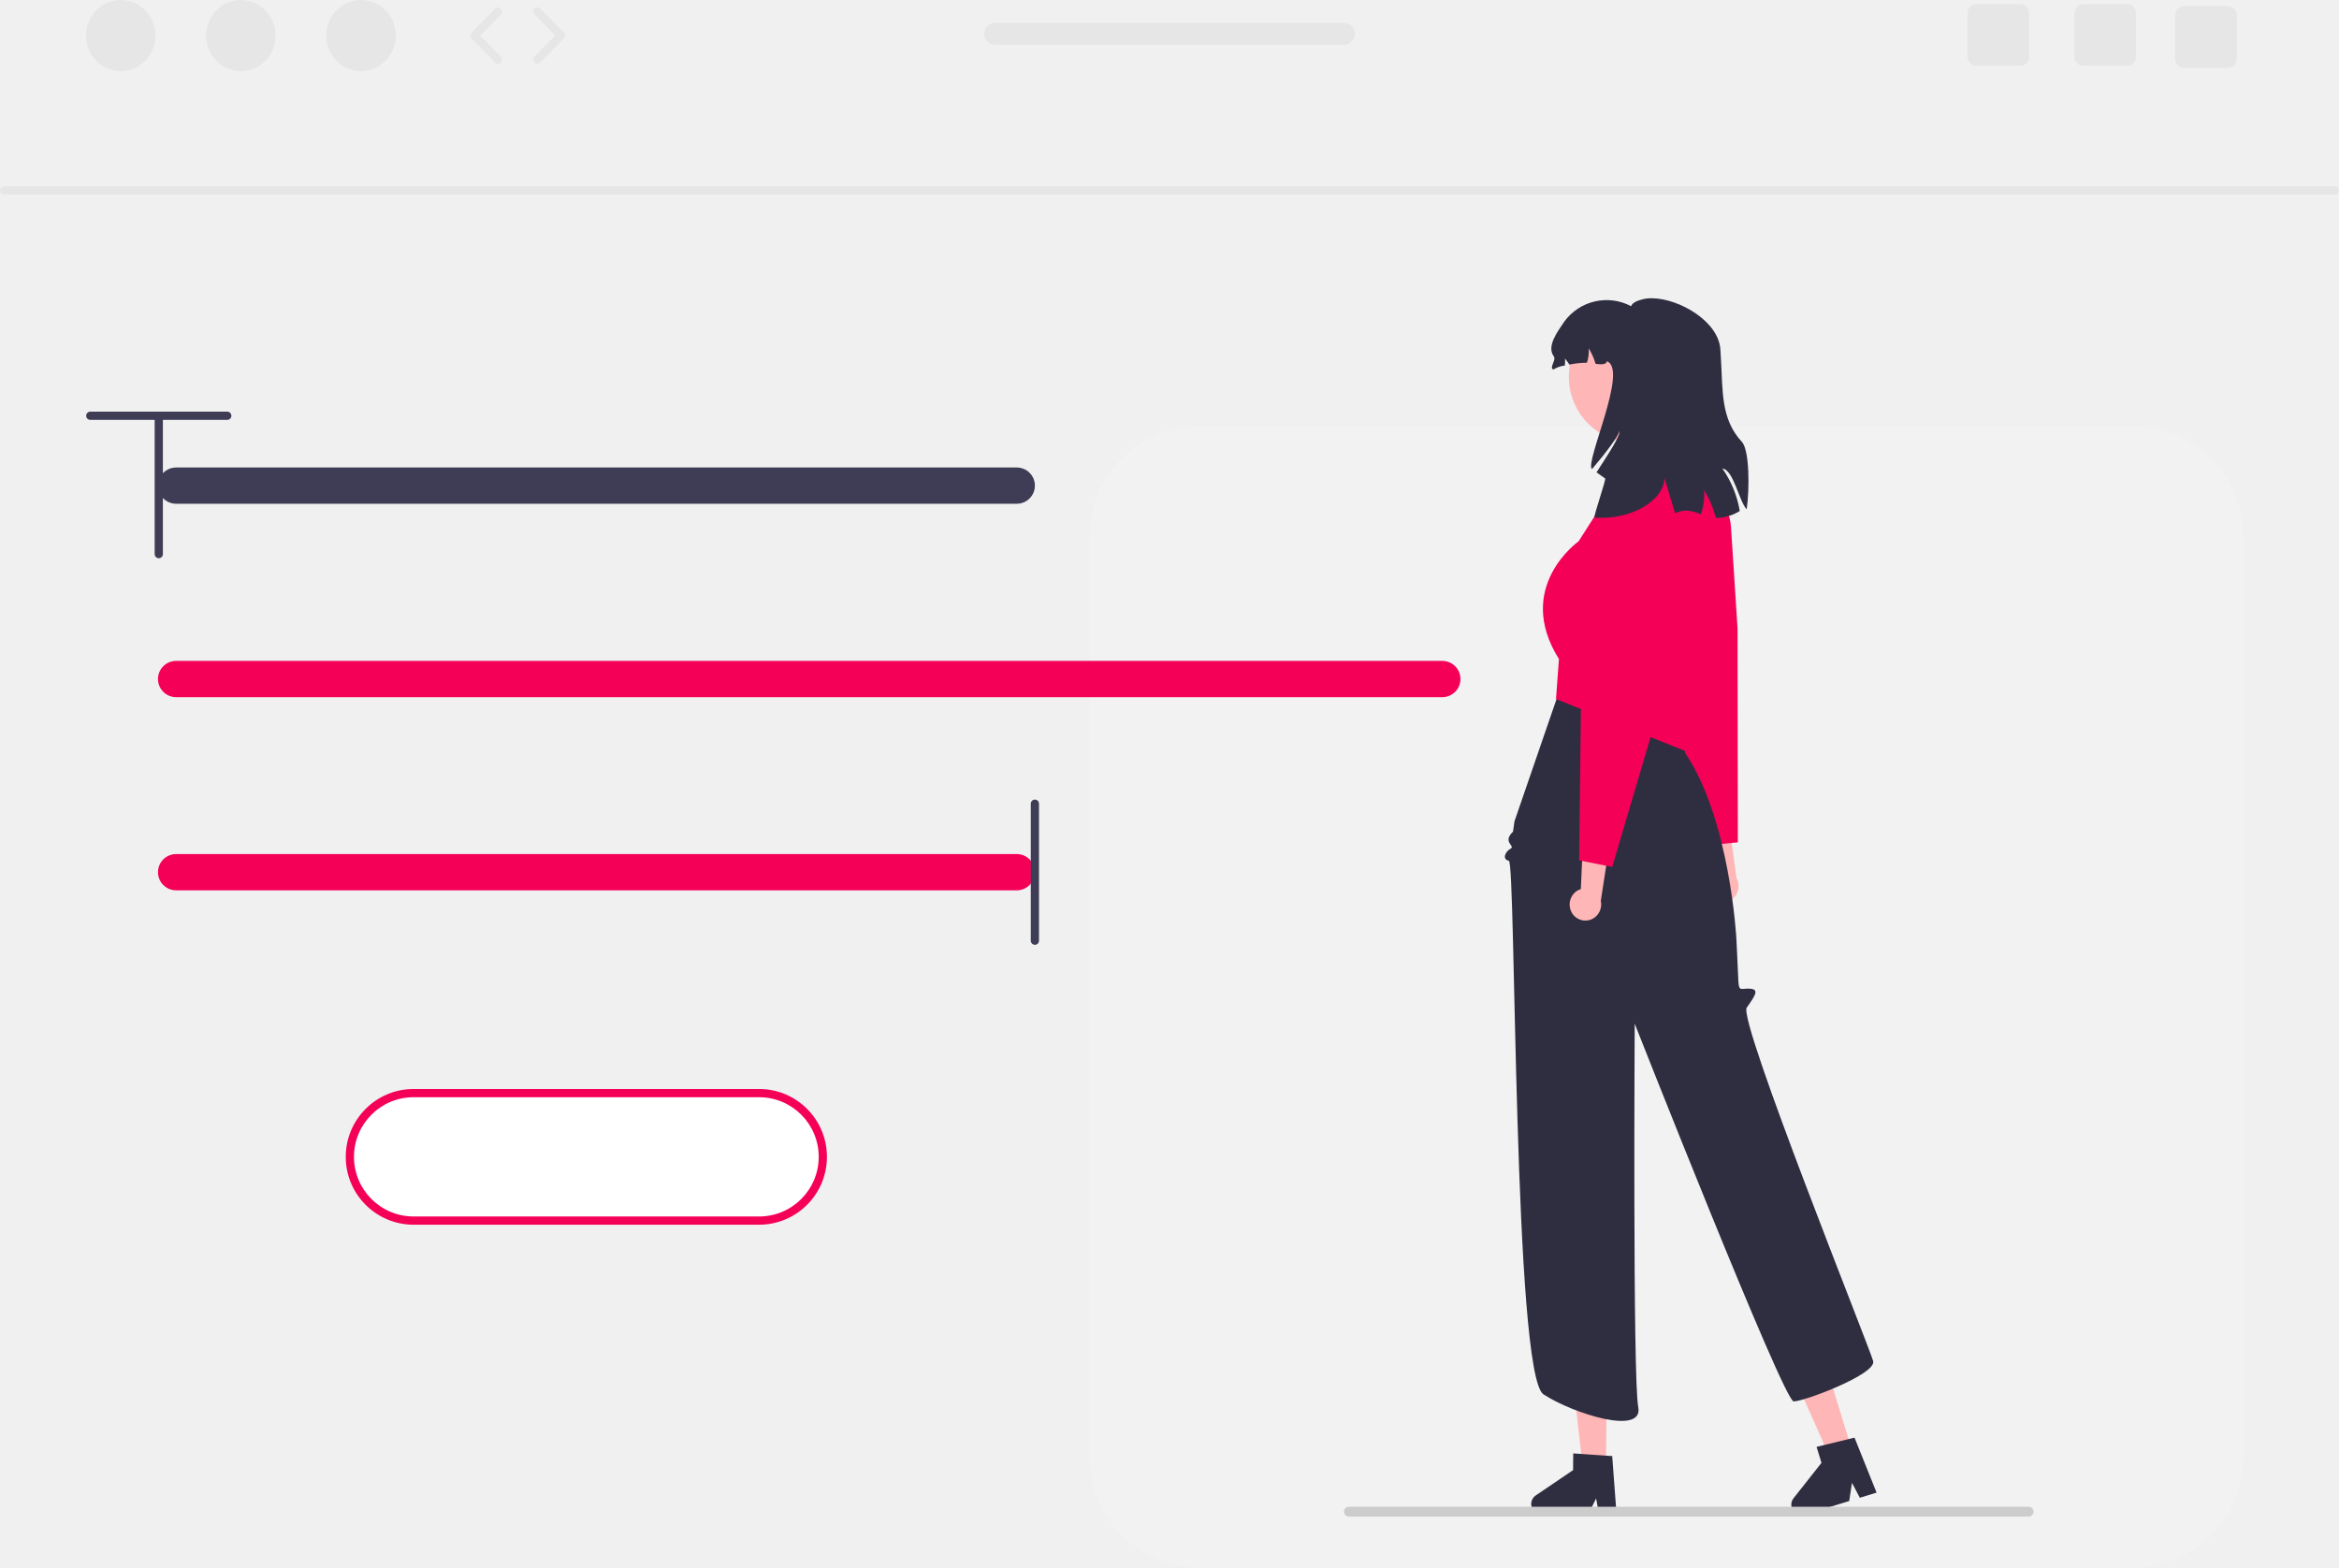
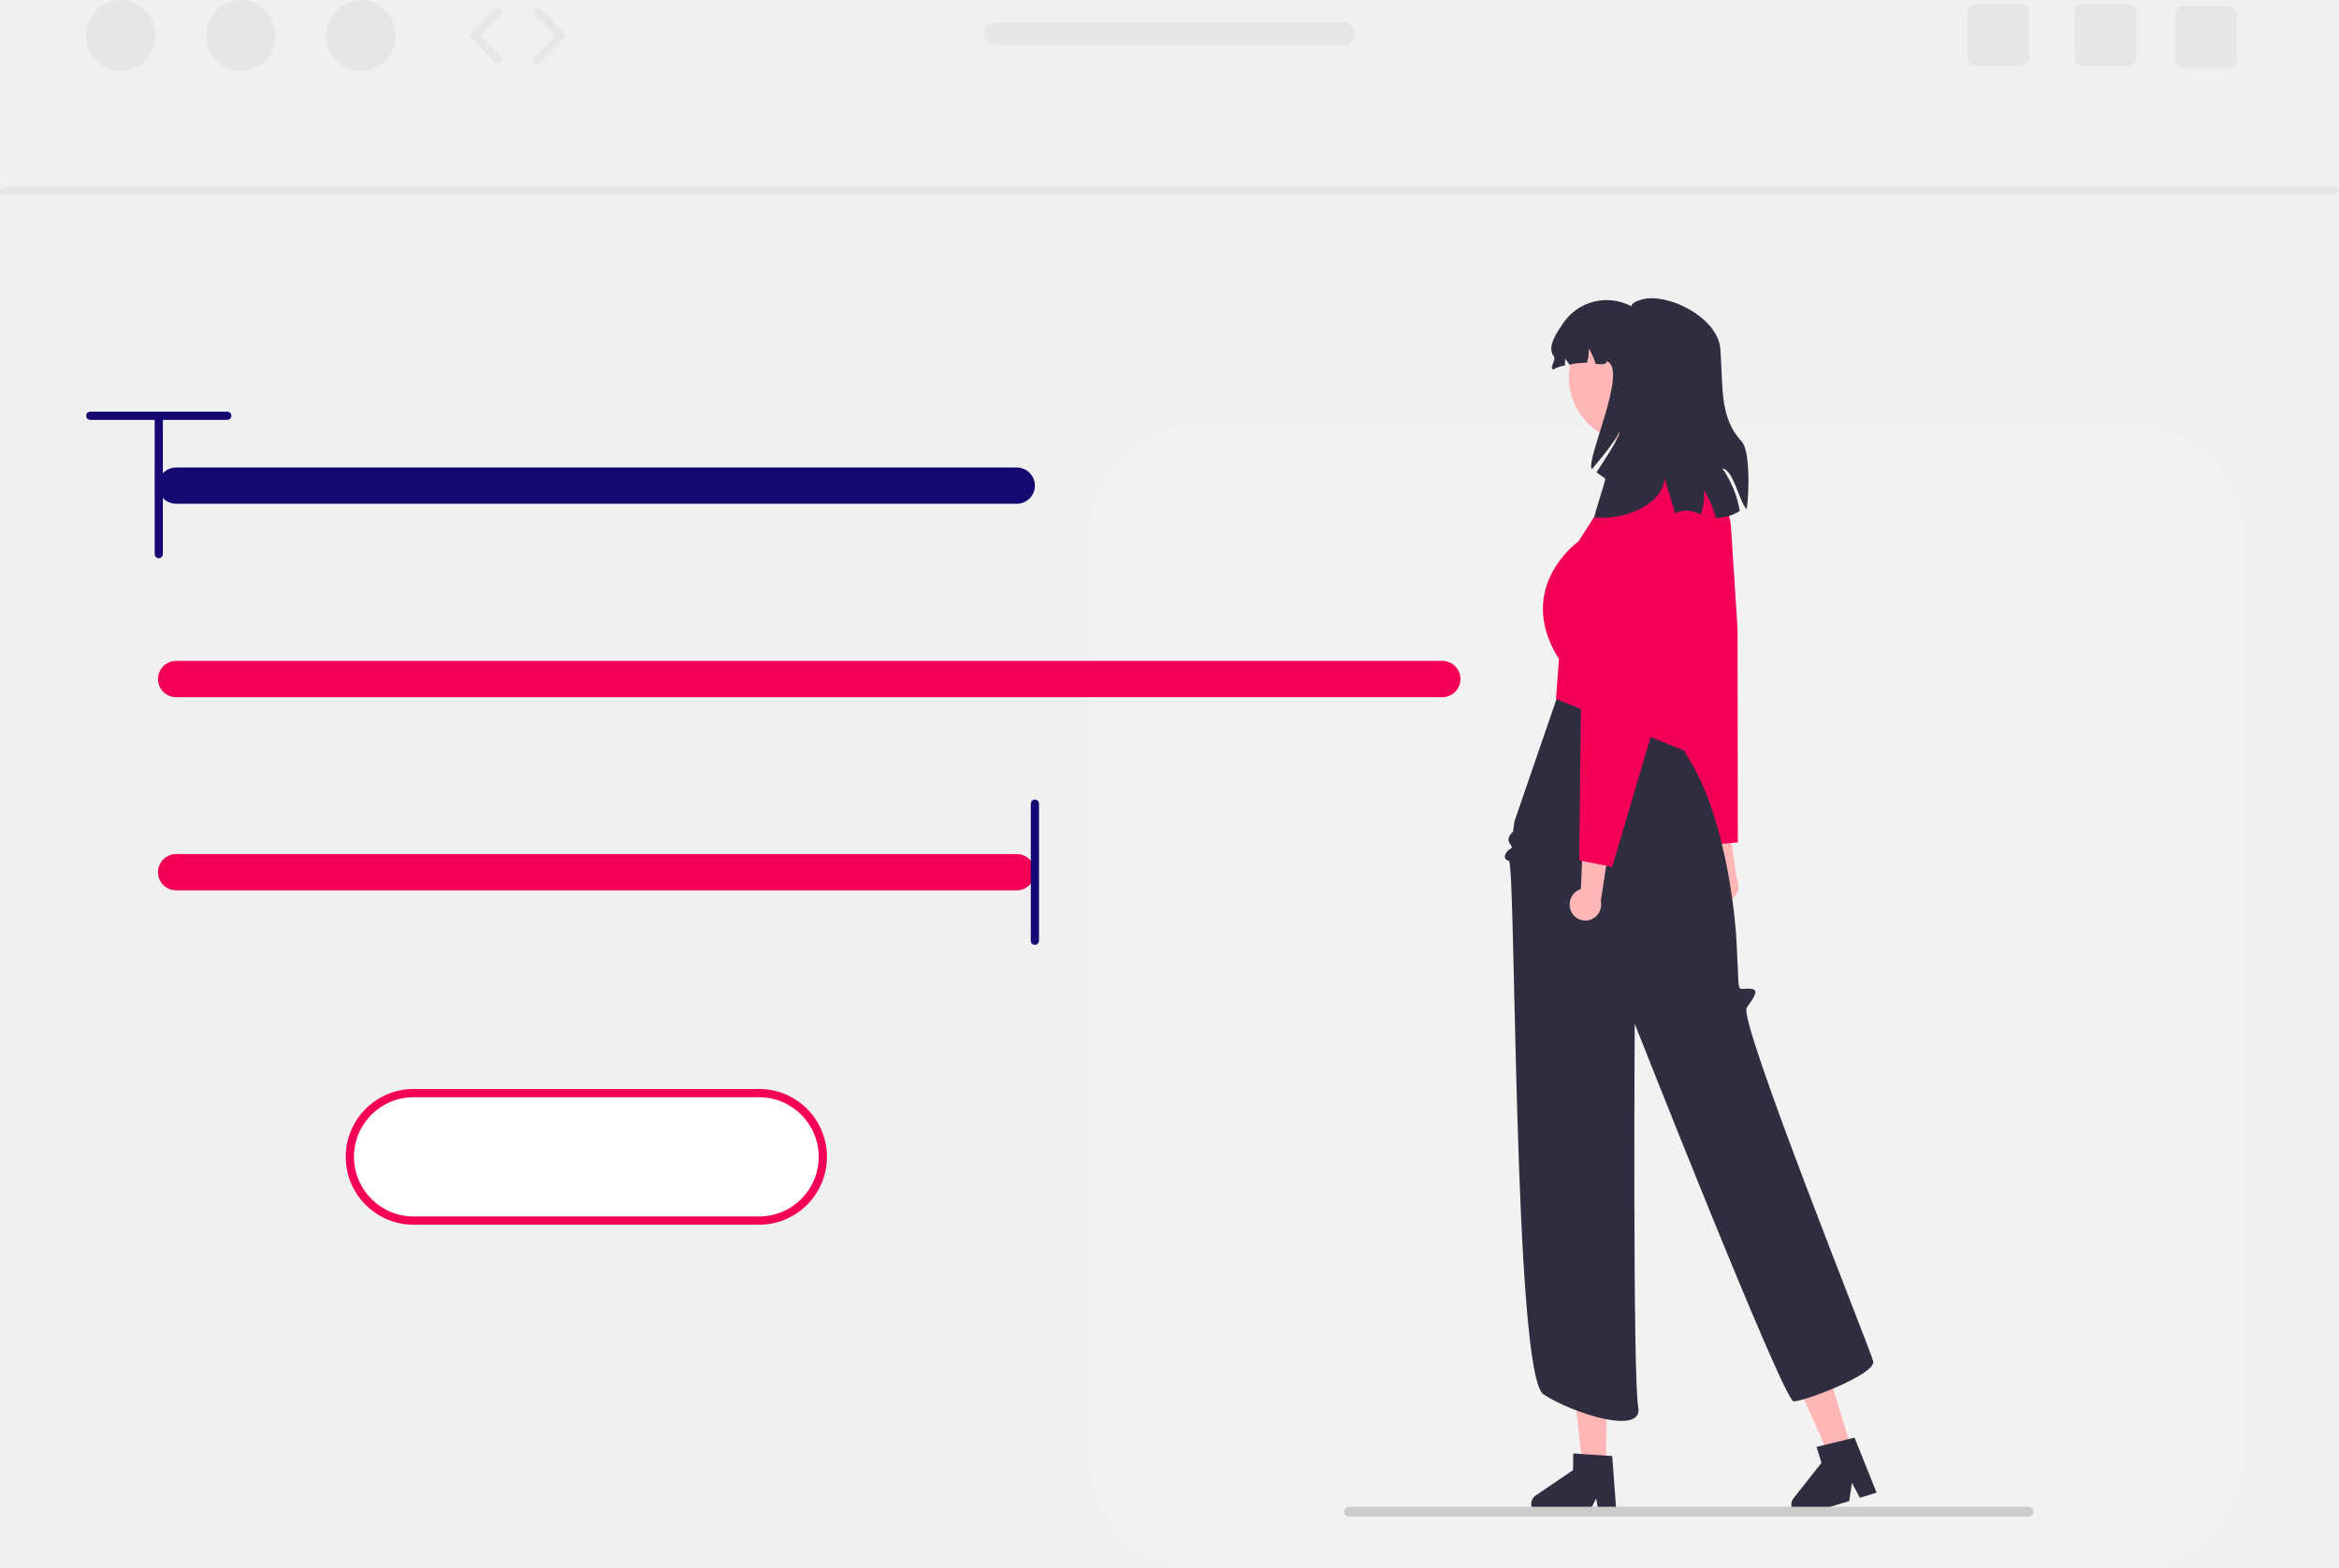
<svg xmlns="http://www.w3.org/2000/svg" data-name="Layer 1" width="568.73" height="381.18" viewBox="0 0 568.73 381.18">
  <path d="M883.025,306.463H316.295a1,1,0,0,1,0-2H883.025a1,1,0,0,1,0,2Z" transform="translate(-315.2946 -259.1524)" fill="#e6e6e6" />
  <ellipse cx="29.355" cy="8.645" rx="8.457" ry="8.645" fill="#e6e6e6" />
  <ellipse cx="58.569" cy="8.645" rx="8.457" ry="8.645" fill="#e6e6e6" />
  <ellipse cx="87.782" cy="8.645" rx="8.457" ry="8.645" fill="#e6e6e6" />
  <path d="M436.388,274.63a.997.997,0,0,1-.715-.301l-5.706-5.833a1.0 1,0,0,1,0-1.398l5.706-5.833a1,1,0,0,1,1.43,1.398l-5.022,5.133,5.022,5.134a1,1,0,0,1-.715,1.699Z" transform="translate(-315.2946 -259.1524)" fill="#e6e6e6" />
  <path d="M445.977,274.63a1,1,0,0,1-.715-1.699l5.021-5.134-5.021-5.133a1,1,0,0,1,1.43-1.398l5.706,5.833a1.0 1,0,0,1,0,1.398l-5.706,5.833A.997.997,0,0,1,445.977,274.63Z" transform="translate(-315.2946 -259.1524)" fill="#e6e6e6" />
  <path d="M832.487,260.153h-10.61a2.189,2.189,0,0,0-2.19,2.19v10.62a2.189,2.189,0,0,0,2.19,2.19h10.61a2.198,2.198,0,0,0,2.2-2.19v-10.62A2.198,2.198,0,0,0,832.487,260.153Z" transform="translate(-315.2946 -259.1524)" fill="#e6e6e6" />
  <path d="M806.487,260.153h-10.61a2.189,2.189,0,0,0-2.19,2.19v10.62a2.189,2.189,0,0,0,2.19,2.19h10.61a2.198,2.198,0,0,0,2.2-2.19v-10.62A2.198,2.198,0,0,0,806.487,260.153Z" transform="translate(-315.2946 -259.1524)" fill="#e6e6e6" />
  <path d="M856.987,260.653h-10.61a2.189,2.189,0,0,0-2.19,2.19v10.62a2.189,2.189,0,0,0,2.19,2.19h10.61a2.198,2.198,0,0,0,2.2-2.19v-10.62A2.198,2.198,0,0,0,856.987,260.653Z" transform="translate(-315.2946 -259.1524)" fill="#e6e6e6" />
  <path d="M642.065,264.693h-84.81a2.67,2.67,0,1,0,0,5.34h84.81a2.67,2.67,0,0,0,0-5.34Z" transform="translate(-315.2946 -259.1524)" fill="#e6e6e6" />
  <path d="M499.865,524.953h-84a15.5,15.5,0,1,0,0,31h84a15.5,15.5,0,0,0,0-31Z" transform="translate(-315.2946 -259.1524)" fill="#fff" />
  <path d="M499.865,556.953h-84a16.5,16.5,0,0,1,0-33h84a16.5,16.5,0,0,1,0,33Zm-84-31a14.5,14.5,0,0,0,0,29h84a14.5,14.5,0,0,0,0-29Z" transform="translate(-315.2946 -259.1524)" fill="#f50057" />
  <rect x="264.928" y="103.589" width="280.481" height="277.59" rx="26.744" fill="#f2f2f2" />
  <path d="M731.403,477.235a3.971,3.971,0,0,1,.171-5.536,3.808,3.808,0,0,1,.494-.391l-3.347-13.442,6.223-4.098,2.593,18.91a3.96,3.96,0,0,1-.708,4.782,3.789,3.789,0,0,1-5.357-.149Q731.438,477.274,731.403,477.235Z" transform="translate(-315.2946 -259.1524)" fill="#ffb6b6" />
  <path d="M737.854,463.983l-8.163.758-12.121-42.633c-.035-.118-3.624-12.091-7.25-13.964-1.35-.697-1.845-1.114-1.826-1.537.02-.437.569-.659,1.327-.966a8.532,8.532,0,0,0,2.139-1.128c1.654-1.307.927-2.567-.08-4.31-.195-.338-.398-.69-.593-1.058-.574-1.086.068-5.702,1.906-13.719a11.63,11.63,0,0,1,10.32-9.001h0a11.656,11.656,0,0,1,12.673,10.859l1.594,24.689Z" transform="translate(-315.2946 -259.1524)" fill="#f50057" />
  <polygon points="390.503 356.676 384.825 356.629 382.311 334.216 390.692 334.287 390.503 356.676" fill="#ffb6b6" />
  <path d="M687.61,624.858a2.542,2.542,0,0,0,2.517,2.561l11.29.094,1.976-4.006.726,4.027,4.26.039-1.076-14.361-1.482-.099-6.045-.417-1.95-.131-.034,4.063-9.069,6.151A2.538,2.538,0,0,0,687.61,624.858Z" transform="translate(-315.2946 -259.1524)" fill="#2f2e41" />
  <polygon points="450.286 352.528 444.859 354.196 435.697 333.588 443.708 331.126 450.286 352.528" fill="#ffb6b6" />
  <path d="M750.967,625.778a2.542,2.542,0,0,0,3.173,1.682l10.791-3.318.675-4.416,1.907,3.62,4.073-1.249-5.361-13.367-1.443.353-5.889,1.427-1.899.464,1.194,3.884-6.789,8.602A2.538,2.538,0,0,0,750.967,625.778Z" transform="translate(-315.2946 -259.1524)" fill="#2f2e41" />
  <path d="M694.376,427.374l-10.836,31.491-.358,2.52c-2.73,2.592.7,3.446-.586,4.13s-2.151,2.6-.418,2.943,1.054,124.987,8.424,129.756,24.385,10.064,23.031,3.081-.858-93.223-.858-93.223,36.179,91.819,38.652,91.848,20.15-6.611,19.332-9.794-32.924-82.895-30.744-85.961,3.009-4.398.86-4.599-2.784.978-2.9-1.996-.487-10.308-.487-10.308-1.557-29.004-12.458-45.028l-.93-9.521Z" transform="translate(-315.2946 -259.1524)" fill="#2f2e41" />
  <path d="M721.448,367.25l-14.37,2.046-.867,10.405-7.091,11.092s-15.762,11.092-4.769,28.615l-.713,9.718L729.189,443.434l3.421-62.332Z" transform="translate(-315.2946 -259.1524)" fill="#f50057" />
  <path d="M697.355,480.829a3.971,3.971,0,0,1,1.739-5.258,3.809,3.809,0,0,1,.585-.234l.616-13.839,7.132-2.158-2.894,18.866a3.96,3.96,0,0,1-2.039,4.383,3.789,3.789,0,0,1-5.093-1.667Q697.378,480.876,697.355,480.829Z" transform="translate(-315.2946 -259.1524)" fill="#ffb6b6" />
  <path d="M707.311,469.959l-8.041-1.596.51-44.32c0-.123-.035-12.622-2.978-15.45-1.096-1.053-1.452-1.593-1.313-1.993.144-.413.733-.47,1.547-.548a8.533,8.533,0,0,0,2.372-.473c1.958-.783,1.619-2.197,1.15-4.154-.091-.38-.186-.775-.267-1.183-.241-1.205,1.687-5.447,5.731-12.609a11.63,11.63,0,0,1,12.454-5.693h0a11.656,11.656,0,0,1,9.06,14.016l-5.496,24.122Z" transform="translate(-315.2946 -259.1524)" fill="#f50057" />
  <circle cx="397.526" cy="91.662" r="16.057" fill="#ffb6b6" />
  <path d="M734.1,373.08a25.353,25.353,0,0,1,4.22,10.32,10.659,10.659,0,0,1-5.82,1.68c-.07-.27-.14-.54-.22-.81a23.172,23.172,0,0,0-2.64-5.93,13.959,13.959,0,0,1-.79,5.86,10.284,10.284,0,0,0-3.45-.89,6.268,6.268,0,0,0-2.8.66c-1.01-3.35-1.94-6.43-2.6-8.64-.02,5.54-8.14,10.37-17,9.67-.32-.2,2.89-9.31,2.58-9.52-.71-.47-1.4-.98-2.09-1.48,2.9-4.48,6.05-9.28,5.51-10,.04.89-3.14,5.17-6.6,9.21-1.92-1.41,8.99-24.35,3.6-26.21-.09.81-1.28.81-2.73.64a14.796,14.796,0,0,0-1.69-3.79,8.902,8.902,0,0,1-.42,3.51,20.442,20.442,0,0,0-4.26.45,13.65,13.65,0,0,0-1.07-1.46,8.692,8.692,0,0,1-.05,1.69A6.751,6.751,0,0,0,693,349c-1.12-.41.79-2.26.09-3.22-1.78-2.4.86-5.9,2.53-8.38a12.734,12.734,0,0,1,16.29-3.79c.24-.83,1.47-1.38,3.05-1.75a8.274,8.274,0,0,1,2.04-.19c6.8.12,16.24,5.73,16.61,12.52.03.68.08,1.42.13,2.21.48,7.6-.11,14.61,5.08,20.17,1.88,2.01,1.9,11.53,1.18,16.43C738.13,381.03,736.8,373.37,734.1,373.08Z" transform="translate(-315.2946 -259.1524)" fill="#2f2e41" />
  <path d="M642.082,626.728a1.186,1.186,0,0,0,1.19,1.19h165.29a1.19,1.19,0,0,0,0-2.38h-165.29A1.187,1.187,0,0,0,642.082,626.728Z" transform="translate(-315.2946 -259.1524)" fill="#ccc" />
-   <path d="M562.523,381.644H358.117a4.408,4.408,0,1,1,0-8.816H562.523a4.408,4.408,0,0,1,0,8.816Z" transform="translate(-315.2946 -259.1524)" fill="#3f3d56" />
+   <path d="M562.523,381.644H358.117a4.408,4.408,0,1,1,0-8.816H562.523a4.408,4.408,0,0,1,0,8.816Z" transform="translate(-315.2946 -259.1524)" fill="#160873" />
  <path d="M562.523,475.644H358.117a4.408,4.408,0,1,1,0-8.816H562.523a4.408,4.408,0,0,1,0,8.816Z" transform="translate(-315.2946 -259.1524)" fill="#f50057" />
  <path d="M665.997,428.675H358.117a4.408,4.408,0,1,1,0-8.816H665.997a4.408,4.408,0,0,1,0,8.816Z" transform="translate(-315.2946 -259.1524)" fill="#f50057" />
-   <path d="M566.931,488.89a1,1,0,0,1-1-1V454.583a1,1,0,0,1,2,0v33.307A1,1,0,0,1,566.931,488.89Z" transform="translate(-315.2946 -259.1524)" fill="#3f3d56" />
-   <path d="M336.248,360.252a1,1,0,0,1,1-1H370.554a1,1,0,0,1,0,2H337.248A1,1,0,0,1,336.248,360.252Z" transform="translate(-315.2946 -259.1524)" fill="#3f3d56" />
-   <path d="M353.901,394.89a1,1,0,0,1-1-1V360.583a1,1,0,0,1,2,0v33.307A1,1,0,0,1,353.901,394.89Z" transform="translate(-315.2946 -259.1524)" fill="#3f3d56" />
+   <path d="M566.931,488.89a1,1,0,0,1-1-1V454.583a1,1,0,0,1,2,0v33.307A1,1,0,0,1,566.931,488.89Z" transform="translate(-315.2946 -259.1524)" fill="#160873" />
+   <path d="M336.248,360.252a1,1,0,0,1,1-1H370.554a1,1,0,0,1,0,2H337.248A1,1,0,0,1,336.248,360.252Z" transform="translate(-315.2946 -259.1524)" fill="#160873" />
+   <path d="M353.901,394.89a1,1,0,0,1-1-1V360.583a1,1,0,0,1,2,0v33.307A1,1,0,0,1,353.901,394.89Z" transform="translate(-315.2946 -259.1524)" fill="#160873" />
</svg>
